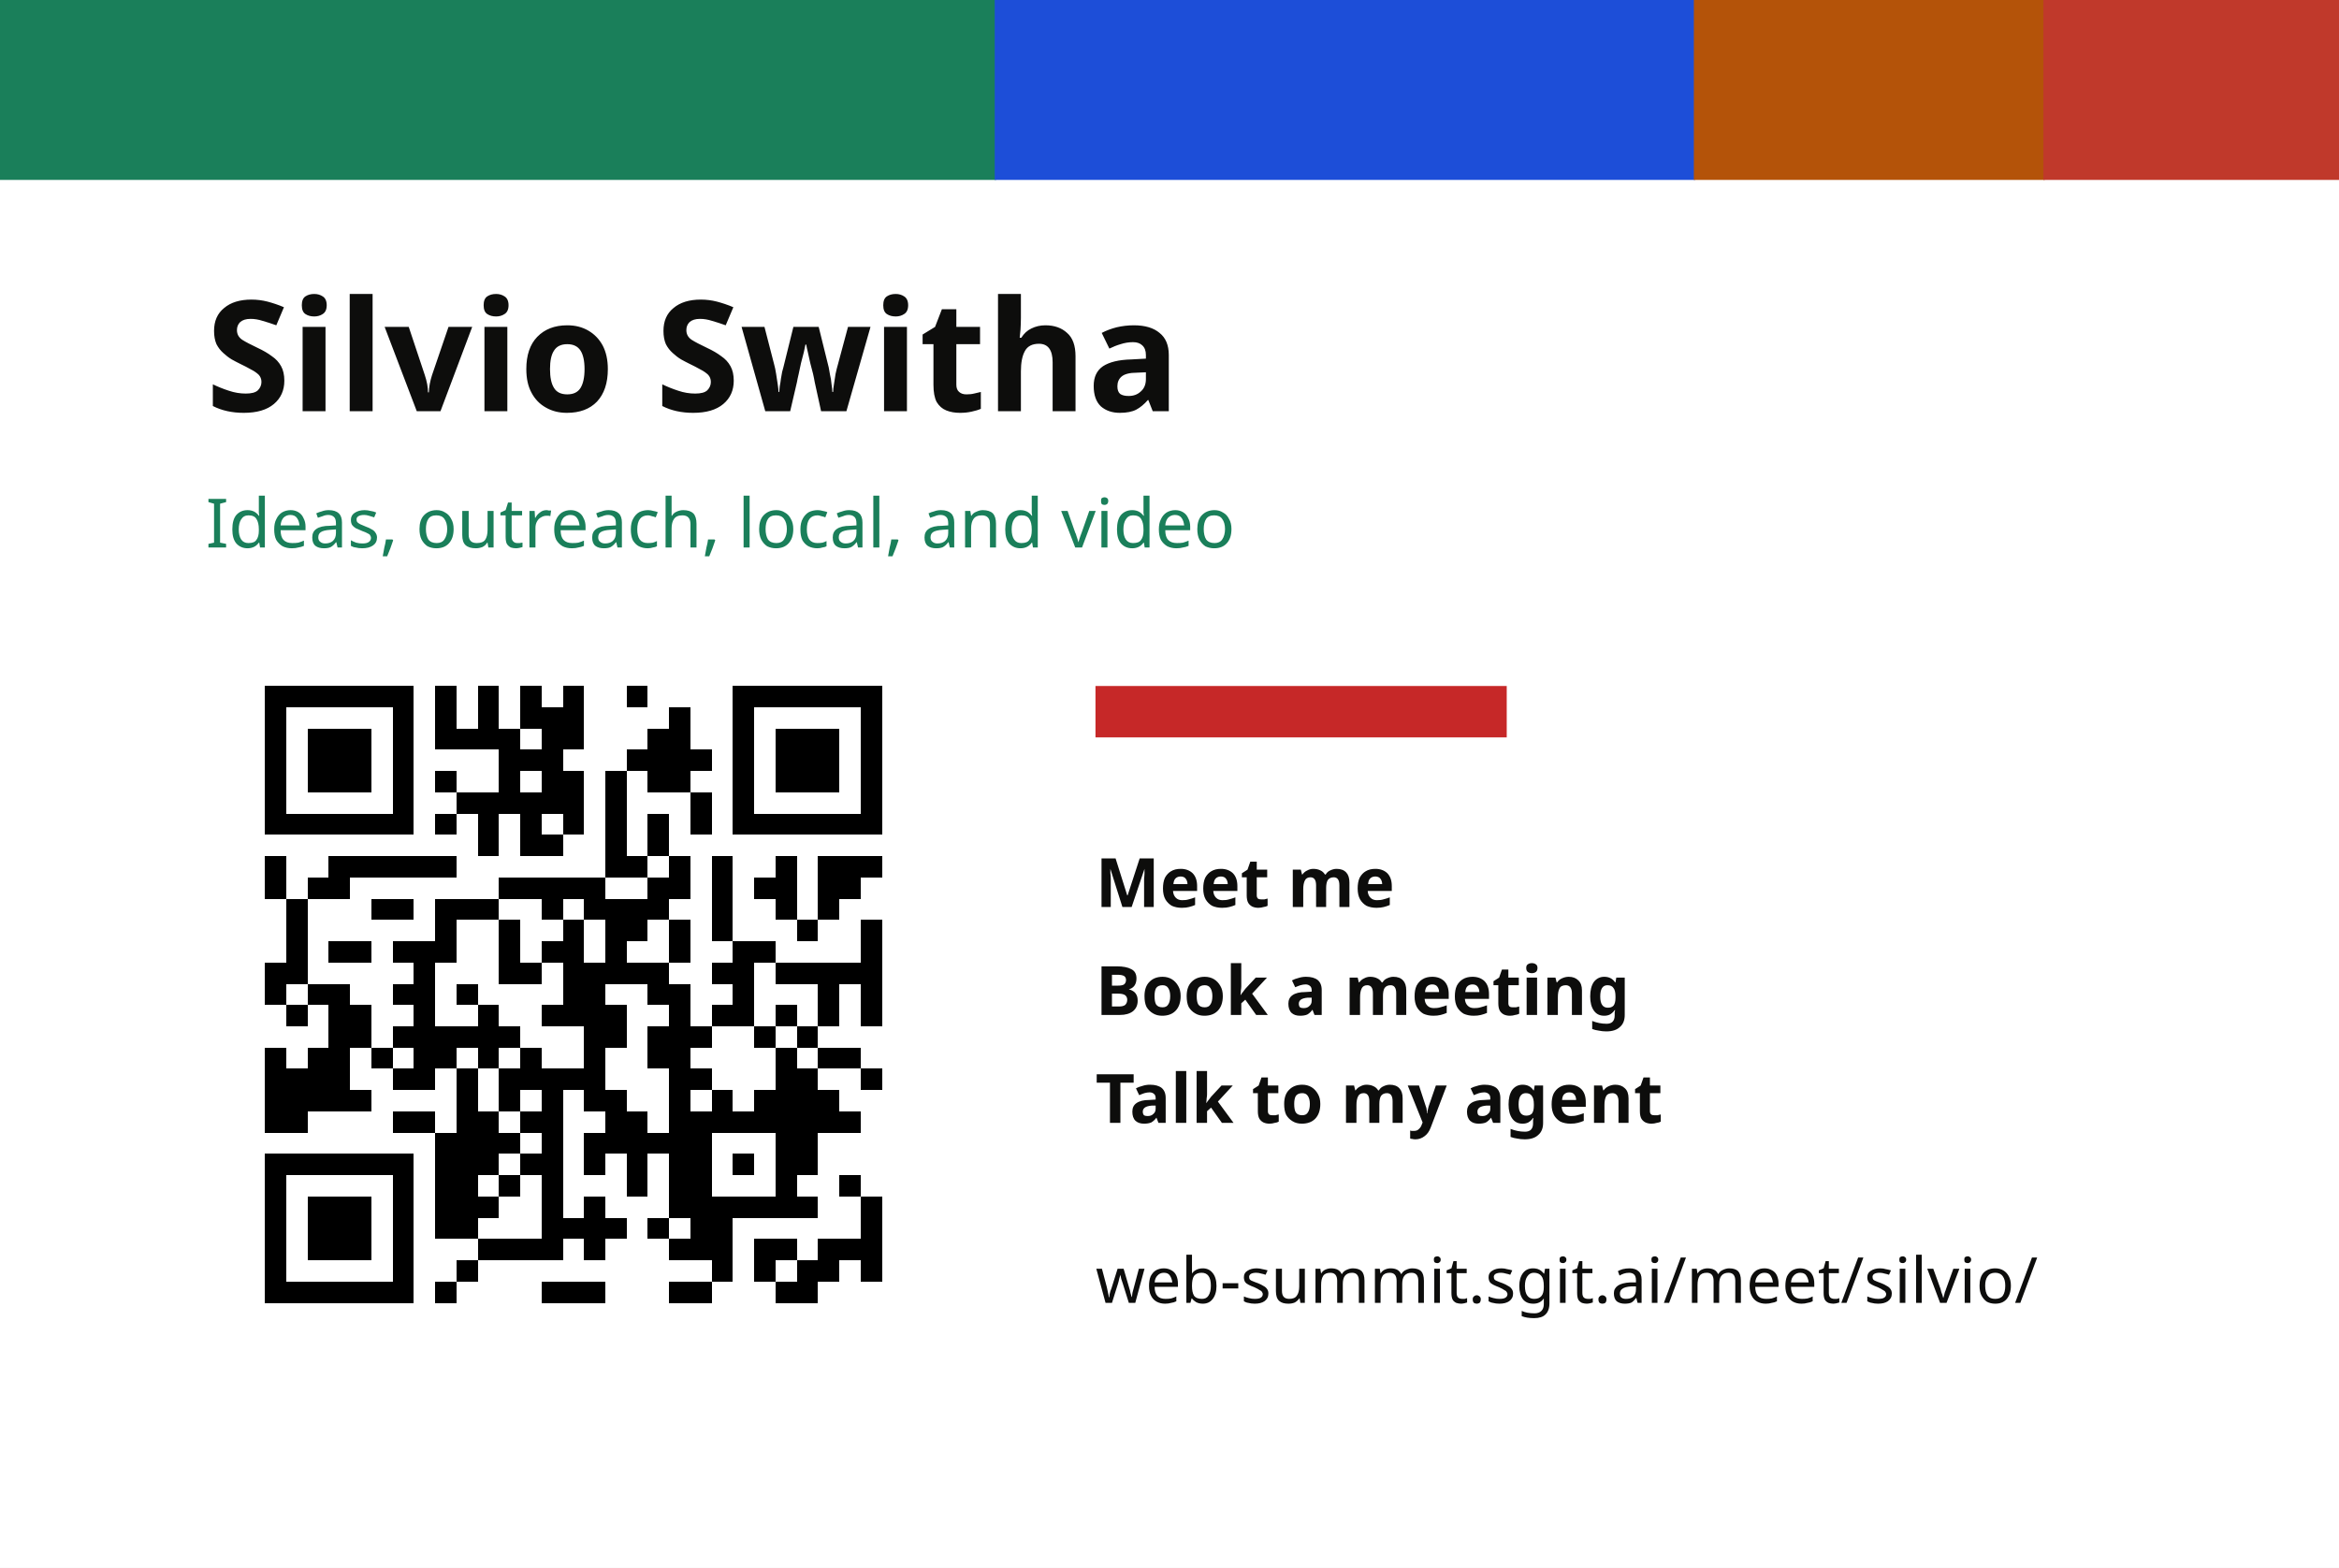
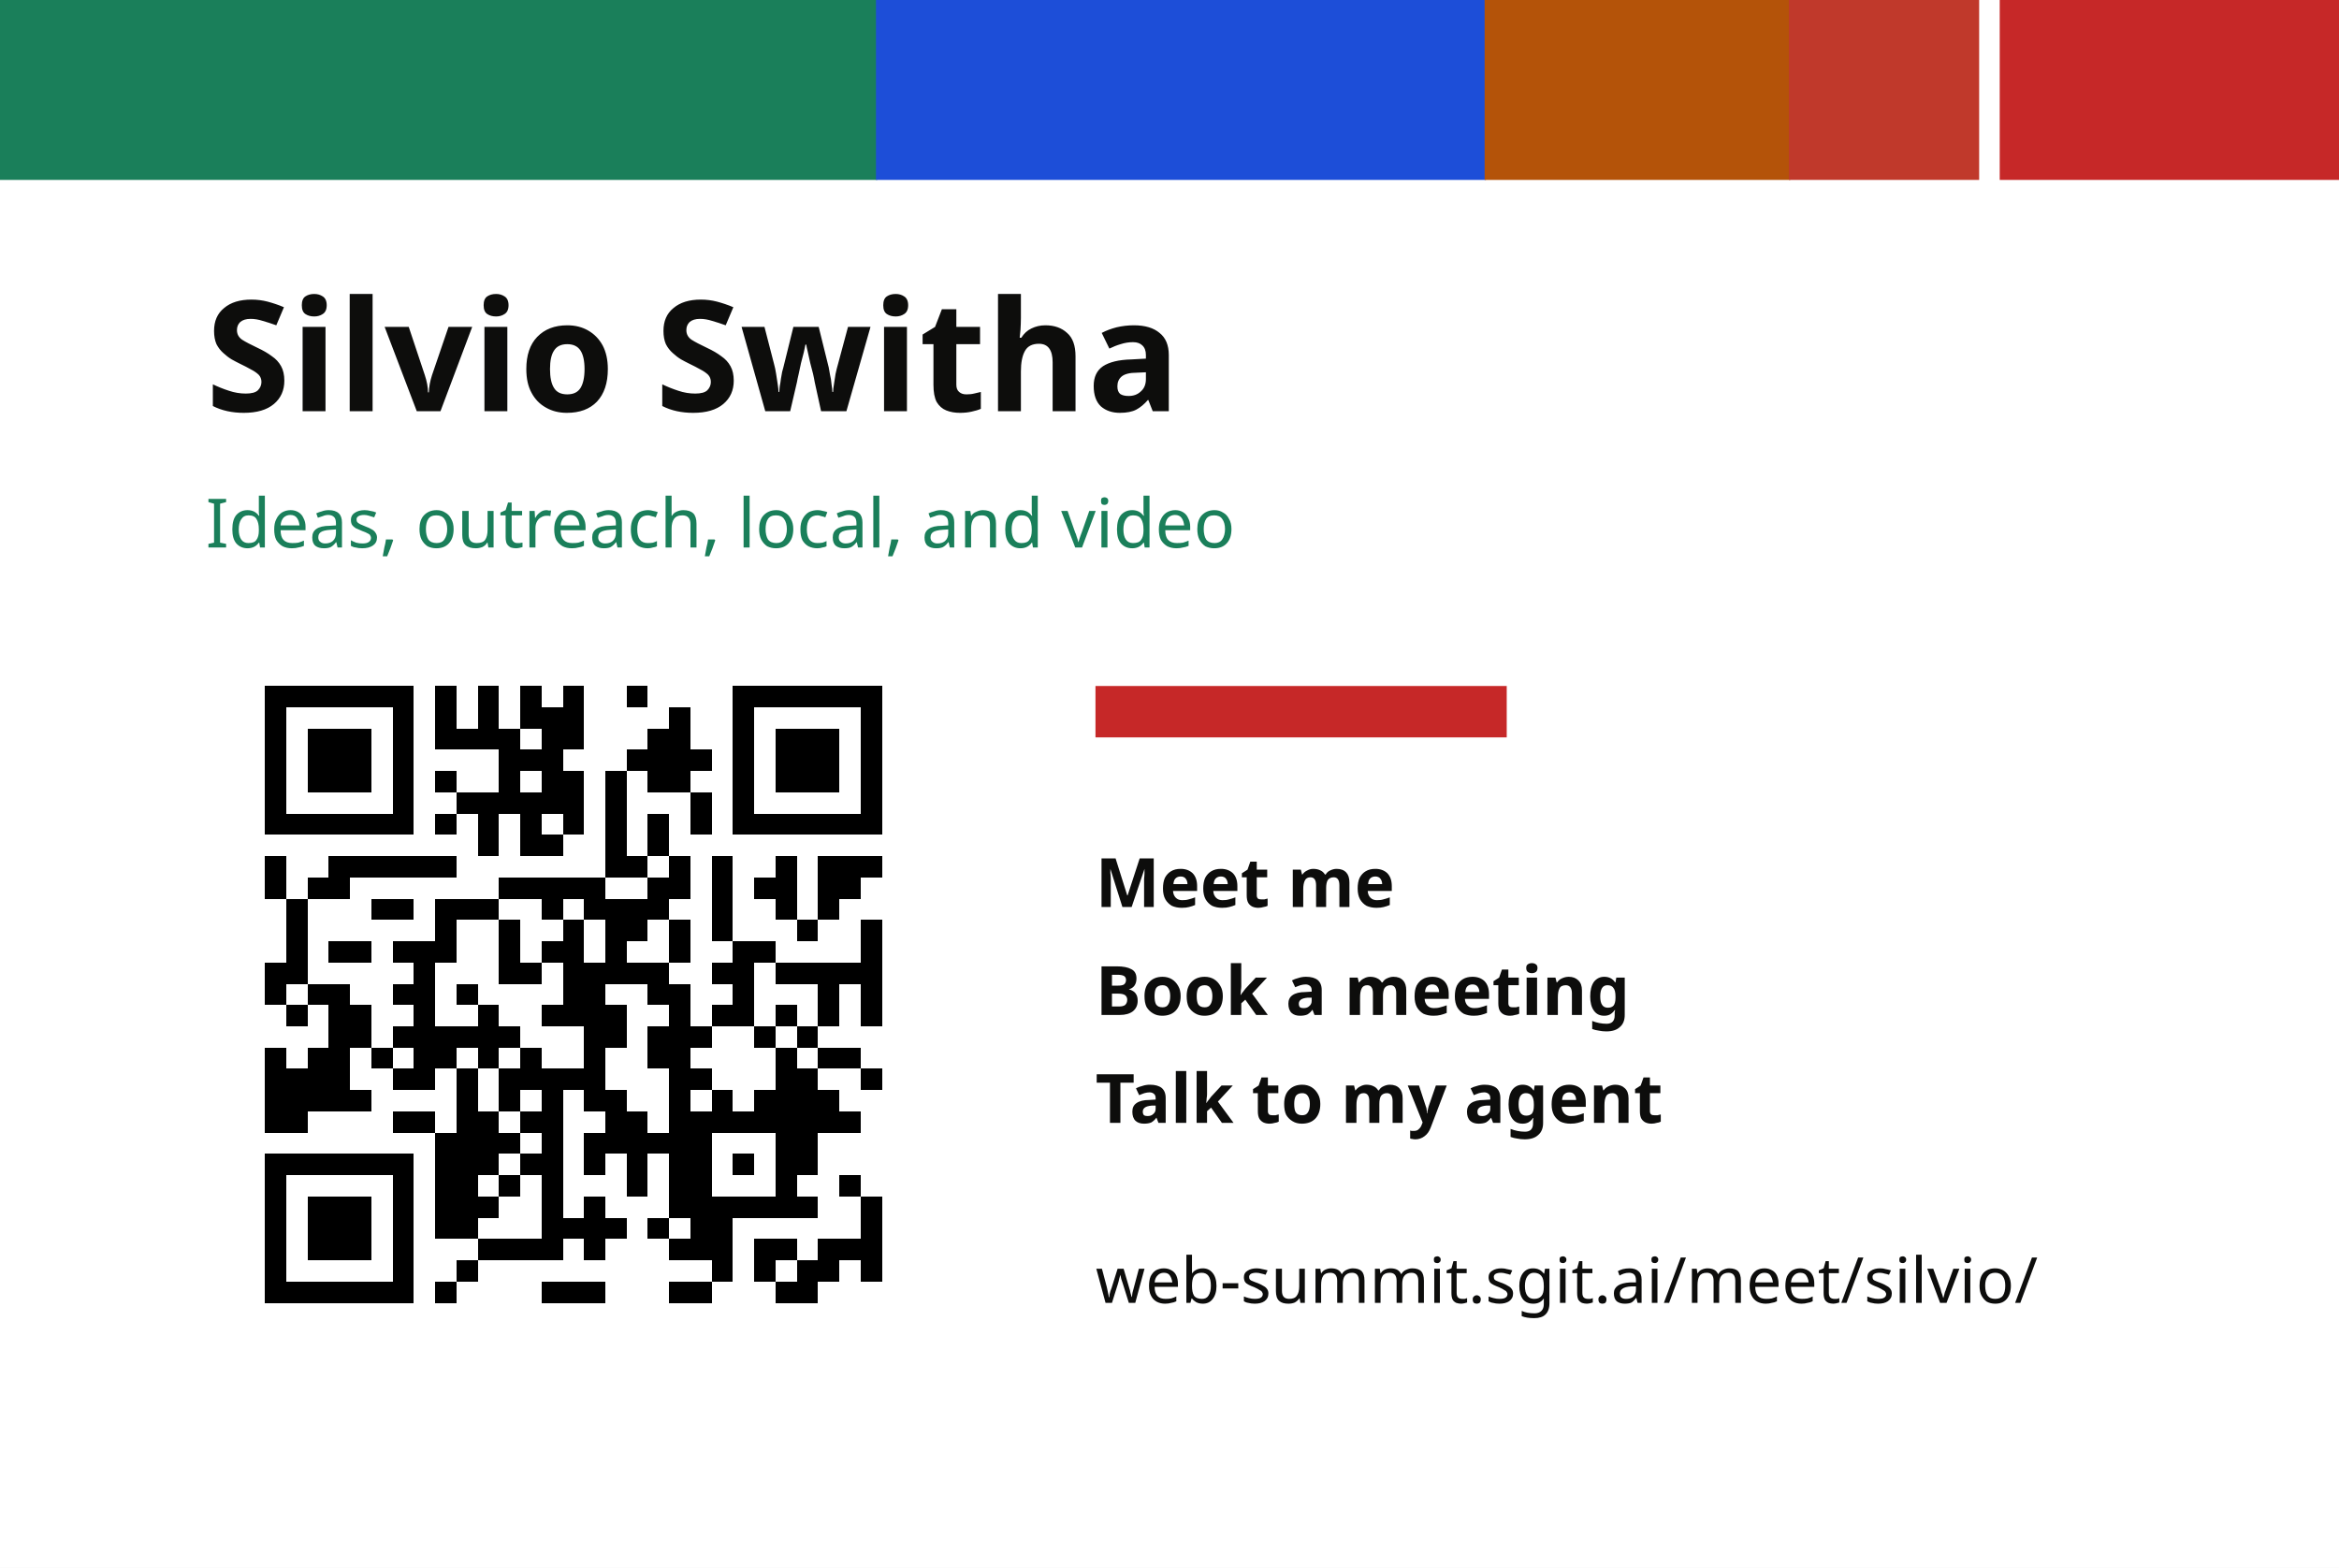
<svg xmlns="http://www.w3.org/2000/svg" width="91mm" height="61mm" viewBox="0 0 91 61">
  <rect x="0" y="0" width="91" height="61" fill="#FFFFFF" />
-   <rect x="0" y="0" width="38.75" height="7" fill="#1A7F5A" />
-   <rect x="38.7" y="0" width="27.25" height="7" fill="#1D4ED8" />
-   <rect x="65.9" y="0" width="13.65" height="7" fill="#B45309" />
-   <rect x="79.5" y="0" width="11.5" height="7" fill="#C0392B" />
+   <rect x="0" y="0" width="34.13" height="7" fill="#1A7F5A" />
+   <rect x="34.08" y="0" width="23.73" height="7" fill="#1D4ED8" />
+   <rect x="57.76" y="0" width="11.89" height="7" fill="#B45309" />
+   <rect x="69.6" y="0" width="7.4" height="7" fill="#C0392B" />
+   <rect x="77.8" y="0" width="13.2" height="7" fill="#c62828" />
  <text class="safe" data-role="name" data-bg="#FFFFFF" x="8" y="16" font-family="Barlow Condensed" font-weight="700" font-size="6" fill="#0D0D0C">Silvio Switha</text>
  <text class="safe" data-role="role" data-bg="#FFFFFF" x="8" y="21.3" font-family="Geist" font-weight="500" font-size="2.65" fill="#1A7F5A">Ideas, outreach, local, and video</text>
  <g id="qr" class="safe" data-role="qr" data-url="https://web-summit.sgit.ai/meet/silvio/" shape-rendering="crispEdges" transform="translate(7,23.38) scale(0.827587)">
    <rect width="37" height="37" fill="#fff" />
    <path d="M4 4h7v1h-7zM12 4h1v1h-1zM14 4h1v1h-1zM16 4h1v1h-1zM18 4h1v1h-1zM21 4h1v1h-1zM26 4h7v1h-7zM4 5h1v1h-1zM10 5h1v1h-1zM12 5h1v1h-1zM14 5h1v1h-1zM16 5h3v1h-3zM23 5h1v1h-1zM26 5h1v1h-1zM32 5h1v1h-1zM4 6h1v1h-1zM6 6h3v1h-3zM10 6h1v1h-1zM12 6h4v1h-4zM17 6h2v1h-2zM22 6h2v1h-2zM26 6h1v1h-1zM28 6h3v1h-3zM32 6h1v1h-1zM4 7h1v1h-1zM6 7h3v1h-3zM10 7h1v1h-1zM15 7h3v1h-3zM21 7h4v1h-4zM26 7h1v1h-1zM28 7h3v1h-3zM32 7h1v1h-1zM4 8h1v1h-1zM6 8h3v1h-3zM10 8h1v1h-1zM12 8h1v1h-1zM15 8h1v1h-1zM17 8h2v1h-2zM20 8h1v1h-1zM22 8h2v1h-2zM26 8h1v1h-1zM28 8h3v1h-3zM32 8h1v1h-1zM4 9h1v1h-1zM10 9h1v1h-1zM13 9h6v1h-6zM20 9h1v1h-1zM24 9h1v1h-1zM26 9h1v1h-1zM32 9h1v1h-1zM4 10h7v1h-7zM12 10h1v1h-1zM14 10h1v1h-1zM16 10h1v1h-1zM18 10h1v1h-1zM20 10h1v1h-1zM22 10h1v1h-1zM24 10h1v1h-1zM26 10h7v1h-7zM14 11h1v1h-1zM16 11h2v1h-2zM20 11h1v1h-1zM22 11h1v1h-1zM4 12h1v1h-1zM7 12h6v1h-6zM20 12h2v1h-2zM23 12h1v1h-1zM25 12h1v1h-1zM28 12h1v1h-1zM30 12h3v1h-3zM4 13h1v1h-1zM6 13h2v1h-2zM15 13h5v1h-5zM22 13h2v1h-2zM25 13h1v1h-1zM27 13h2v1h-2zM30 13h2v1h-2zM5 14h1v1h-1zM9 14h2v1h-2zM12 14h3v1h-3zM17 14h1v1h-1zM19 14h4v1h-4zM25 14h1v1h-1zM28 14h1v1h-1zM30 14h1v1h-1zM5 15h1v1h-1zM12 15h1v1h-1zM15 15h1v1h-1zM18 15h1v1h-1zM20 15h2v1h-2zM23 15h1v1h-1zM25 15h1v1h-1zM29 15h1v1h-1zM32 15h1v1h-1zM5 16h1v1h-1zM7 16h2v1h-2zM10 16h3v1h-3zM15 16h1v1h-1zM17 16h2v1h-2zM20 16h1v1h-1zM23 16h1v1h-1zM26 16h2v1h-2zM32 16h1v1h-1zM4 17h2v1h-2zM11 17h1v1h-1zM15 17h2v1h-2zM18 17h5v1h-5zM25 17h2v1h-2zM28 17h5v1h-5zM4 18h1v1h-1zM6 18h2v1h-2zM10 18h2v1h-2zM13 18h1v1h-1zM18 18h2v1h-2zM22 18h2v1h-2zM26 18h1v1h-1zM30 18h1v1h-1zM32 18h1v1h-1zM5 19h1v1h-1zM7 19h2v1h-2zM11 19h1v1h-1zM14 19h1v1h-1zM17 19h4v1h-4zM23 19h1v1h-1zM25 19h2v1h-2zM28 19h1v1h-1zM30 19h1v1h-1zM32 19h1v1h-1zM7 20h2v1h-2zM10 20h6v1h-6zM19 20h2v1h-2zM22 20h3v1h-3zM27 20h1v1h-1zM29 20h1v1h-1zM4 21h1v1h-1zM6 21h2v1h-2zM9 21h1v1h-1zM11 21h2v1h-2zM14 21h1v1h-1zM16 21h1v1h-1zM19 21h1v1h-1zM22 21h2v1h-2zM28 21h1v1h-1zM30 21h2v1h-2zM4 22h4v1h-4zM10 22h2v1h-2zM13 22h1v1h-1zM15 22h5v1h-5zM23 22h2v1h-2zM28 22h2v1h-2zM32 22h1v1h-1zM4 23h5v1h-5zM13 23h1v1h-1zM15 23h1v1h-1zM17 23h1v1h-1zM19 23h2v1h-2zM23 23h1v1h-1zM25 23h1v1h-1zM27 23h4v1h-4zM4 24h2v1h-2zM10 24h2v1h-2zM13 24h2v1h-2zM16 24h2v1h-2zM20 24h2v1h-2zM23 24h9v1h-9zM12 25h4v1h-4zM17 25h1v1h-1zM19 25h6v1h-6zM28 25h2v1h-2zM4 26h7v1h-7zM12 26h3v1h-3zM16 26h2v1h-2zM19 26h1v1h-1zM21 26h1v1h-1zM23 26h2v1h-2zM26 26h1v1h-1zM28 26h2v1h-2zM4 27h1v1h-1zM10 27h1v1h-1zM12 27h2v1h-2zM15 27h1v1h-1zM17 27h1v1h-1zM21 27h1v1h-1zM23 27h2v1h-2zM28 27h1v1h-1zM31 27h1v1h-1zM4 28h1v1h-1zM6 28h3v1h-3zM10 28h1v1h-1zM12 28h3v1h-3zM17 28h1v1h-1zM19 28h1v1h-1zM23 28h7v1h-7zM32 28h1v1h-1zM4 29h1v1h-1zM6 29h3v1h-3zM10 29h1v1h-1zM12 29h2v1h-2zM17 29h4v1h-4zM22 29h1v1h-1zM24 29h2v1h-2zM32 29h1v1h-1zM4 30h1v1h-1zM6 30h3v1h-3zM10 30h1v1h-1zM14 30h4v1h-4zM19 30h1v1h-1zM23 30h3v1h-3zM27 30h2v1h-2zM30 30h3v1h-3zM4 31h1v1h-1zM10 31h1v1h-1zM13 31h1v1h-1zM25 31h1v1h-1zM27 31h1v1h-1zM29 31h2v1h-2zM32 31h1v1h-1zM4 32h7v1h-7zM12 32h1v1h-1zM17 32h3v1h-3zM23 32h2v1h-2zM28 32h2v1h-2z" fill="#000" />
  </g>
  <rect x="42.62" y="26.69" width="16" height="2" fill="#c62828" />
  <text class="safe" data-role="asks" data-bg="#FFFFFF" x="42.62" y="35.29" font-family="Geist" font-weight="600" font-size="2.65" fill="#0D0D0C">Meet me</text>
  <text class="safe" data-role="asks" data-bg="#FFFFFF" x="42.62" y="39.49" font-family="Geist" font-weight="600" font-size="2.65" fill="#0D0D0C">Book a meeting</text>
  <text class="safe" data-role="asks" data-bg="#FFFFFF" x="42.62" y="43.69" font-family="Geist" font-weight="600" font-size="2.65" fill="#0D0D0C">Talk to my agent</text>
  <text class="safe" data-role="url" data-bg="#FFFFFF" x="42.62" y="50.69" font-family="Geist" font-weight="400" font-size="2.47" fill="#0D0D0C">web-summit.sgit.ai/meet/silvio/</text>
</svg>
